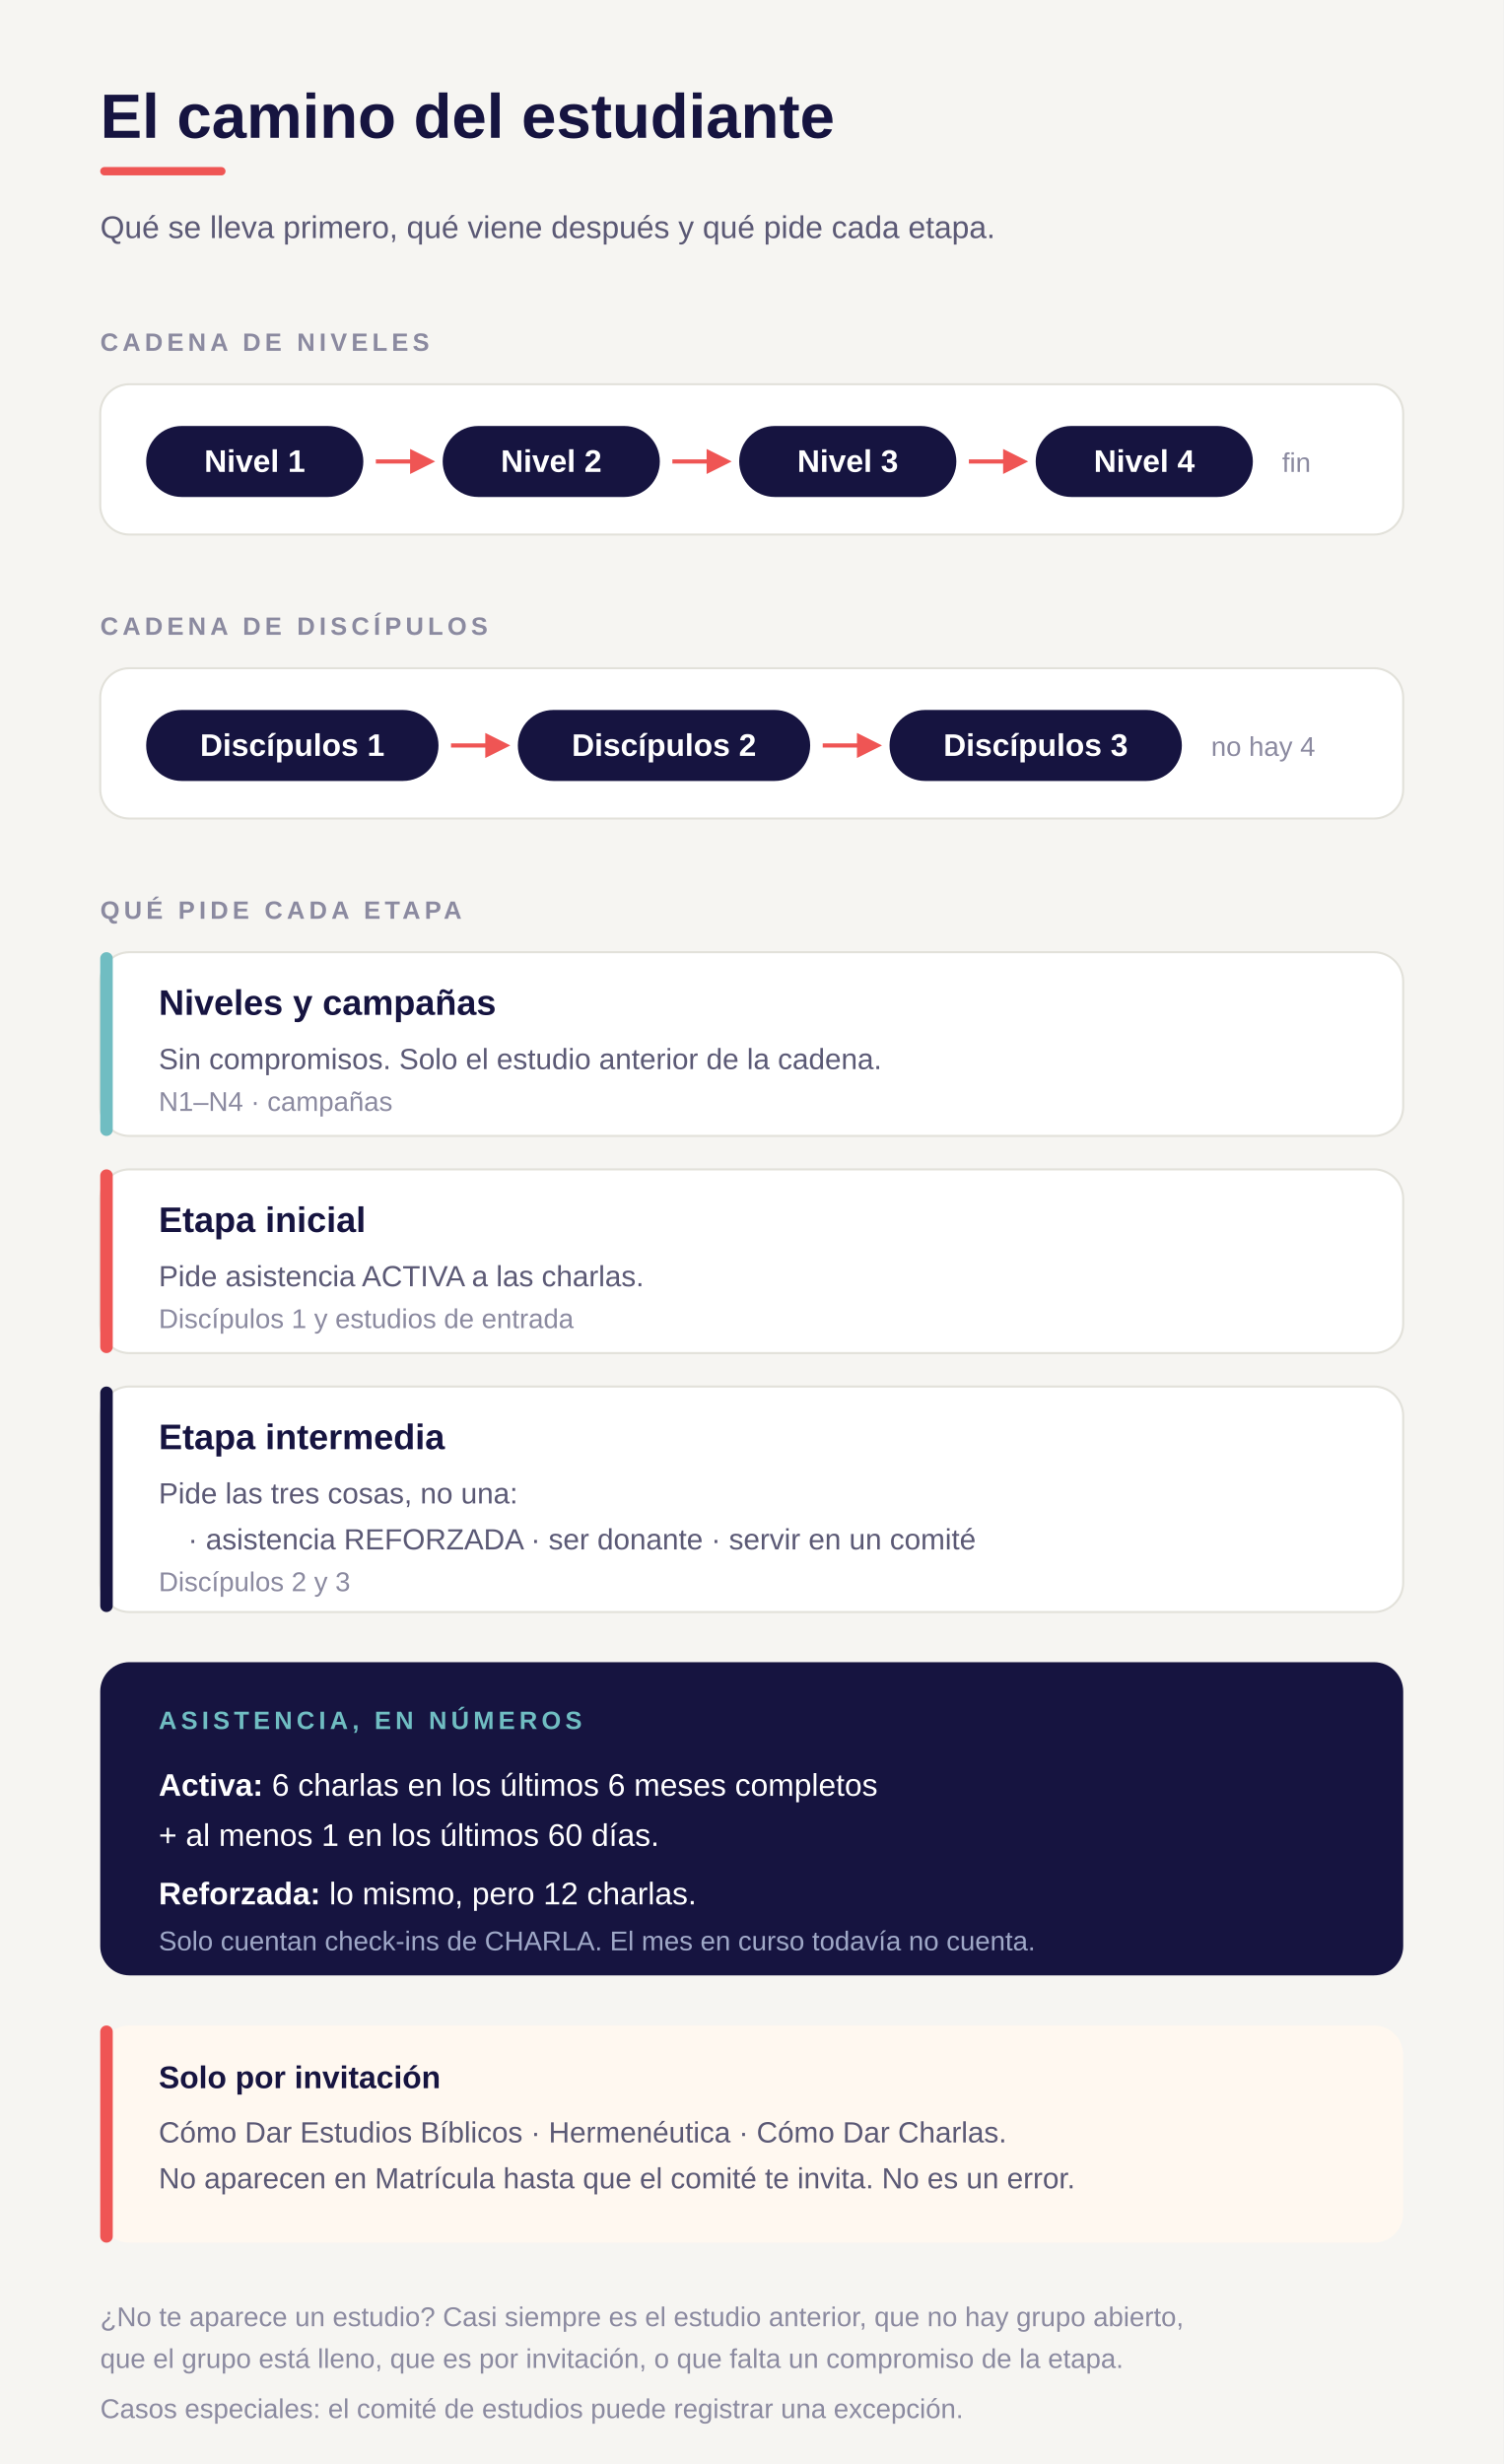
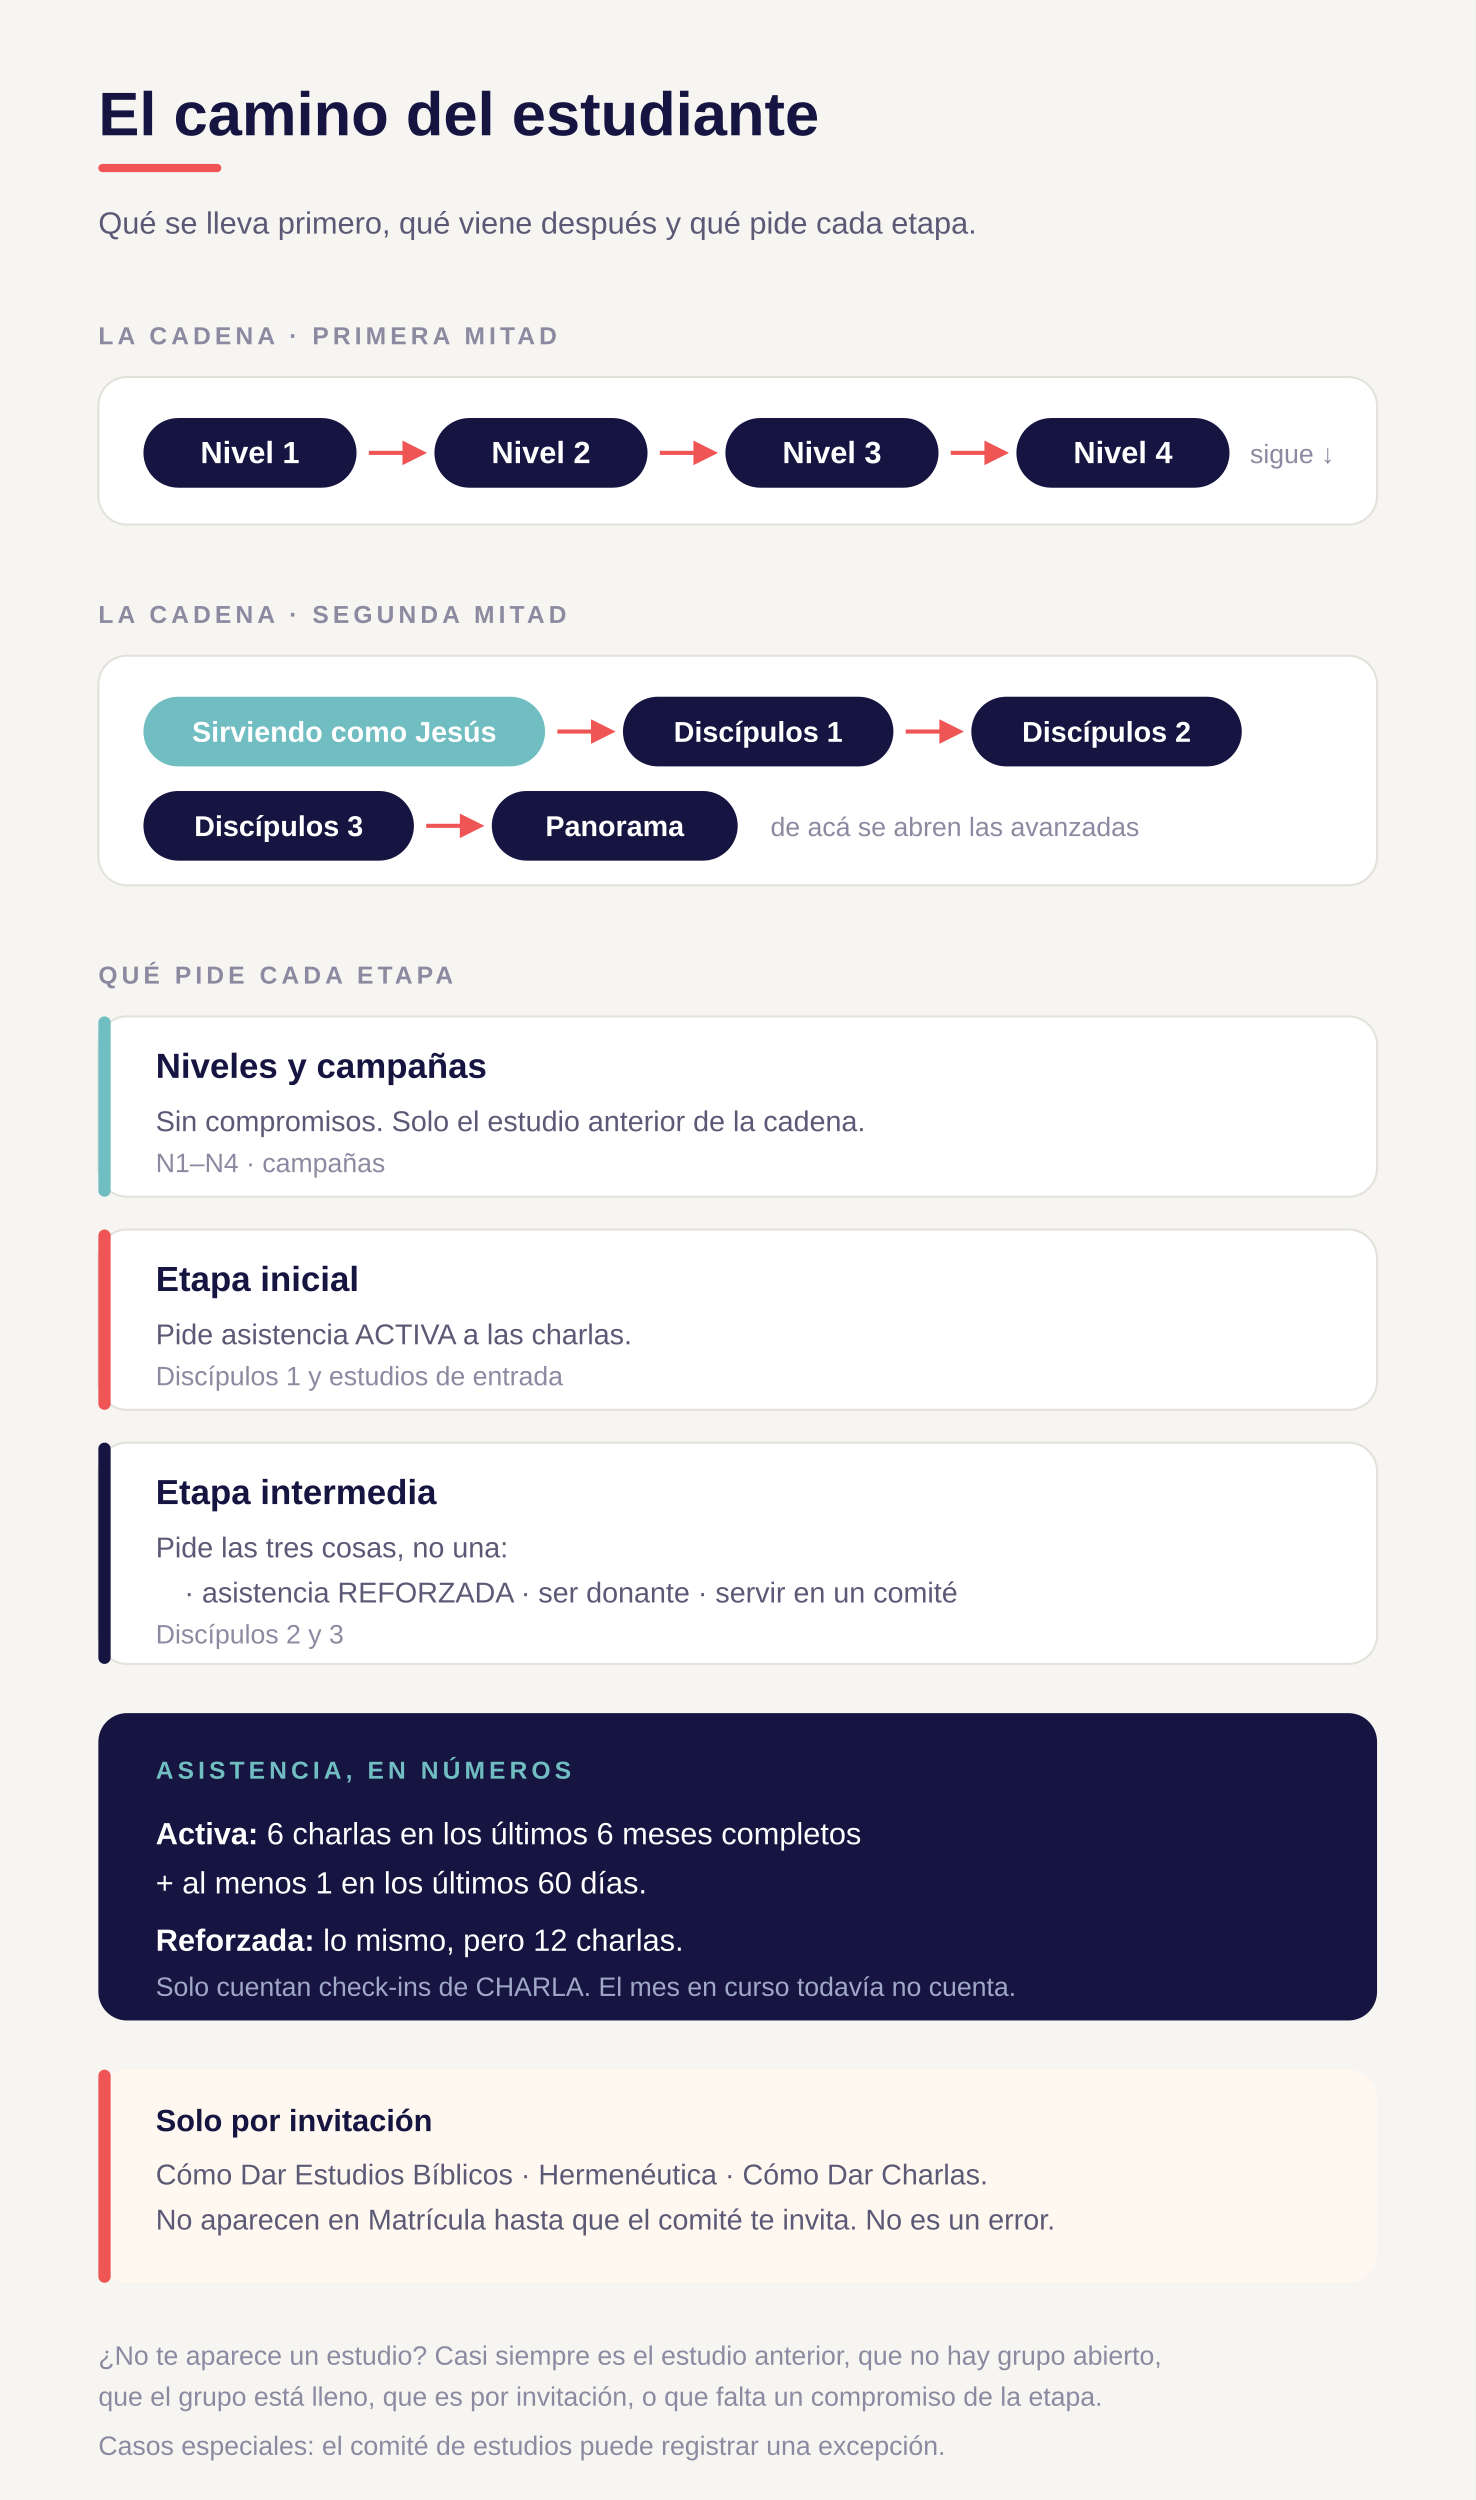
- <svg xmlns="http://www.w3.org/2000/svg" viewBox="0 0 720 1180" role="img" aria-labelledby="t-camino d-camino" font-family="Arial, Helvetica, sans-serif">
-   <rect width="720" height="1180" fill="#F6F5F2" />
+ <svg xmlns="http://www.w3.org/2000/svg" viewBox="0 0 720 1220" role="img" aria-labelledby="t-camino d-camino" font-family="Arial, Helvetica, sans-serif">
+   <rect width="720" height="1220" fill="#F6F5F2" />
  <text x="48" y="66" font-size="30" font-weight="bold" fill="#161440">El camino del estudiante</text>
  <rect x="48" y="80" width="60" height="4" rx="2" fill="#EF5554" />
  <text x="48" y="114" font-size="15" fill="#5B5975">Qué se lleva primero, qué viene después y qué pide cada etapa.</text>
-   <text x="48" y="168" font-size="12" font-weight="bold" fill="#8B8AA0" letter-spacing="2">CADENA DE NIVELES</text>
+   <text x="48" y="168" font-size="12" font-weight="bold" fill="#8B8AA0" letter-spacing="2">LA CADENA · PRIMERA MITAD</text>
  <g>
    <rect x="48" y="184" width="624" height="72" rx="14" fill="#FFFFFF" stroke="#E2E1DA" />
    <g font-size="15" font-weight="bold" fill="#FFFFFF" text-anchor="middle">
      <rect x="70" y="204" width="104" height="34" rx="17" fill="#161440" />
      <text x="122" y="226">Nivel 1</text>
      <rect x="212" y="204" width="104" height="34" rx="17" fill="#161440" />
      <text x="264" y="226">Nivel 2</text>
      <rect x="354" y="204" width="104" height="34" rx="17" fill="#161440" />
      <text x="406" y="226">Nivel 3</text>
      <rect x="496" y="204" width="104" height="34" rx="17" fill="#161440" />
      <text x="548" y="226">Nivel 4</text>
    </g>
    <g stroke="#EF5554" stroke-width="2" fill="none">
      <path d="M180 221 h26" marker-end="url(#p)" />
      <path d="M322 221 h26" marker-end="url(#p)" />
      <path d="M464 221 h26" marker-end="url(#p)" />
    </g>
-     <text x="614" y="226" font-size="13" fill="#8B8AA0">fin</text>
+     <text x="610" y="226" font-size="13" fill="#8B8AA0">sigue ↓</text>
  </g>
-   <text x="48" y="304" font-size="12" font-weight="bold" fill="#8B8AA0" letter-spacing="2">CADENA DE DISCÍPULOS</text>
+   <text x="48" y="304" font-size="12" font-weight="bold" fill="#8B8AA0" letter-spacing="2">LA CADENA · SEGUNDA MITAD</text>
  <g>
-     <rect x="48" y="320" width="624" height="72" rx="14" fill="#FFFFFF" stroke="#E2E1DA" />
-     <g font-size="15" font-weight="bold" fill="#FFFFFF" text-anchor="middle">
-       <rect x="70" y="340" width="140" height="34" rx="17" fill="#161440" />
-       <text x="140" y="362">Discípulos 1</text>
-       <rect x="248" y="340" width="140" height="34" rx="17" fill="#161440" />
-       <text x="318" y="362">Discípulos 2</text>
-       <rect x="426" y="340" width="140" height="34" rx="17" fill="#161440" />
-       <text x="496" y="362">Discípulos 3</text>
+     <rect x="48" y="320" width="624" height="112" rx="14" fill="#FFFFFF" stroke="#E2E1DA" />
+     <g font-size="14" font-weight="bold" fill="#FFFFFF" text-anchor="middle">
+       <rect x="70" y="340" width="196" height="34" rx="17" fill="#70BDC2" />
+       <text x="168" y="362">Sirviendo como Jesús</text>
+       <rect x="304" y="340" width="132" height="34" rx="17" fill="#161440" />
+       <text x="370" y="362">Discípulos 1</text>
+       <rect x="474" y="340" width="132" height="34" rx="17" fill="#161440" />
+       <text x="540" y="362">Discípulos 2</text>
+       <rect x="70" y="386" width="132" height="34" rx="17" fill="#161440" />
+       <text x="136" y="408">Discípulos 3</text>
+       <rect x="240" y="386" width="120" height="34" rx="17" fill="#161440" />
+       <text x="300" y="408">Panorama</text>
    </g>
    <g stroke="#EF5554" stroke-width="2" fill="none">
-       <path d="M216 357 h26" marker-end="url(#p)" />
-       <path d="M394 357 h26" marker-end="url(#p)" />
+       <path d="M272 357 h26" marker-end="url(#p)" />
+       <path d="M442 357 h26" marker-end="url(#p)" />
+       <path d="M208 403 h26" marker-end="url(#p)" />
    </g>
-     <text x="580" y="362" font-size="13" fill="#8B8AA0">no hay 4</text>
+     <text x="376" y="408" font-size="13" fill="#8B8AA0">de acá se abren las avanzadas</text>
  </g>
-   <text x="48" y="440" font-size="12" font-weight="bold" fill="#8B8AA0" letter-spacing="2">QUÉ PIDE CADA ETAPA</text>
+   <text x="48" y="480" font-size="12" font-weight="bold" fill="#8B8AA0" letter-spacing="2">QUÉ PIDE CADA ETAPA</text>
  <g>
-     <rect x="48" y="456" width="624" height="88" rx="14" fill="#FFFFFF" stroke="#E2E1DA" />
-     <rect x="48" y="456" width="6" height="88" rx="3" fill="#70BDC2" />
-     <text x="76" y="486" font-size="17" font-weight="bold" fill="#161440">Niveles y campañas</text>
-     <text x="76" y="512" font-size="14" fill="#5B5975">Sin compromisos. Solo el estudio anterior de la cadena.</text>
-     <text x="76" y="532" font-size="13" fill="#8B8AA0">N1–N4 · campañas</text>
+     <rect x="48" y="496" width="624" height="88" rx="14" fill="#FFFFFF" stroke="#E2E1DA" />
+     <rect x="48" y="496" width="6" height="88" rx="3" fill="#70BDC2" />
+     <text x="76" y="526" font-size="17" font-weight="bold" fill="#161440">Niveles y campañas</text>
+     <text x="76" y="552" font-size="14" fill="#5B5975">Sin compromisos. Solo el estudio anterior de la cadena.</text>
+     <text x="76" y="572" font-size="13" fill="#8B8AA0">N1–N4 · campañas</text>
  </g>
  <g>
-     <rect x="48" y="560" width="624" height="88" rx="14" fill="#FFFFFF" stroke="#E2E1DA" />
-     <rect x="48" y="560" width="6" height="88" rx="3" fill="#EF5554" />
-     <text x="76" y="590" font-size="17" font-weight="bold" fill="#161440">Etapa inicial</text>
-     <text x="76" y="616" font-size="14" fill="#5B5975">Pide asistencia ACTIVA a las charlas.</text>
-     <text x="76" y="636" font-size="13" fill="#8B8AA0">Discípulos 1 y estudios de entrada</text>
+     <rect x="48" y="600" width="624" height="88" rx="14" fill="#FFFFFF" stroke="#E2E1DA" />
+     <rect x="48" y="600" width="6" height="88" rx="3" fill="#EF5554" />
+     <text x="76" y="630" font-size="17" font-weight="bold" fill="#161440">Etapa inicial</text>
+     <text x="76" y="656" font-size="14" fill="#5B5975">Pide asistencia ACTIVA a las charlas.</text>
+     <text x="76" y="676" font-size="13" fill="#8B8AA0">Discípulos 1 y estudios de entrada</text>
  </g>
  <g>
-     <rect x="48" y="664" width="624" height="108" rx="14" fill="#FFFFFF" stroke="#E2E1DA" />
-     <rect x="48" y="664" width="6" height="108" rx="3" fill="#161440" />
-     <text x="76" y="694" font-size="17" font-weight="bold" fill="#161440">Etapa intermedia</text>
-     <text x="76" y="720" font-size="14" fill="#5B5975">Pide las tres cosas, no una:</text>
-     <text x="90" y="742" font-size="14" fill="#5B5975">· asistencia REFORZADA   · ser donante   · servir en un comité</text>
-     <text x="76" y="762" font-size="13" fill="#8B8AA0">Discípulos 2 y 3</text>
+     <rect x="48" y="704" width="624" height="108" rx="14" fill="#FFFFFF" stroke="#E2E1DA" />
+     <rect x="48" y="704" width="6" height="108" rx="3" fill="#161440" />
+     <text x="76" y="734" font-size="17" font-weight="bold" fill="#161440">Etapa intermedia</text>
+     <text x="76" y="760" font-size="14" fill="#5B5975">Pide las tres cosas, no una:</text>
+     <text x="90" y="782" font-size="14" fill="#5B5975">· asistencia REFORZADA   · ser donante   · servir en un comité</text>
+     <text x="76" y="802" font-size="13" fill="#8B8AA0">Discípulos 2 y 3</text>
  </g>
  <g>
-     <rect x="48" y="796" width="624" height="150" rx="14" fill="#161440" />
-     <text x="76" y="828" font-size="12" font-weight="bold" fill="#70BDC2" letter-spacing="2">ASISTENCIA, EN NÚMEROS</text>
-     <text x="76" y="860" font-size="15" fill="#FFFFFF">
+     <rect x="48" y="836" width="624" height="150" rx="14" fill="#161440" />
+     <text x="76" y="868" font-size="12" font-weight="bold" fill="#70BDC2" letter-spacing="2">ASISTENCIA, EN NÚMEROS</text>
+     <text x="76" y="900" font-size="15" fill="#FFFFFF">
      <tspan font-weight="bold">Activa:</tspan> 6 charlas en los últimos 6 meses completos</text>
-     <text x="76" y="884" font-size="15" fill="#FFFFFF">+ al menos 1 en los últimos 60 días.</text>
-     <text x="76" y="912" font-size="15" fill="#FFFFFF">
+     <text x="76" y="924" font-size="15" fill="#FFFFFF">+ al menos 1 en los últimos 60 días.</text>
+     <text x="76" y="952" font-size="15" fill="#FFFFFF">
      <tspan font-weight="bold">Reforzada:</tspan> lo mismo, pero 12 charlas.</text>
-     <text x="76" y="934" font-size="13" fill="#9FA8C7">Solo cuentan check-ins de CHARLA. El mes en curso todavía no cuenta.</text>
+     <text x="76" y="974" font-size="13" fill="#9FA8C7">Solo cuentan check-ins de CHARLA. El mes en curso todavía no cuenta.</text>
  </g>
  <g>
-     <rect x="48" y="970" width="624" height="104" rx="14" fill="#FFF8F0" />
-     <rect x="48" y="970" width="6" height="104" rx="3" fill="#EF5554" />
-     <text x="76" y="1000" font-size="15" font-weight="bold" fill="#161440">Solo por invitación</text>
-     <text x="76" y="1026" font-size="14" fill="#5B5975">Cómo Dar Estudios Bíblicos · Hermenéutica · Cómo Dar Charlas.</text>
-     <text x="76" y="1048" font-size="14" fill="#5B5975">No aparecen en Matrícula hasta que el comité te invita. No es un error.</text>
+     <rect x="48" y="1010" width="624" height="104" rx="14" fill="#FFF8F0" />
+     <rect x="48" y="1010" width="6" height="104" rx="3" fill="#EF5554" />
+     <text x="76" y="1040" font-size="15" font-weight="bold" fill="#161440">Solo por invitación</text>
+     <text x="76" y="1066" font-size="14" fill="#5B5975">Cómo Dar Estudios Bíblicos · Hermenéutica · Cómo Dar Charlas.</text>
+     <text x="76" y="1088" font-size="14" fill="#5B5975">No aparecen en Matrícula hasta que el comité te invita. No es un error.</text>
  </g>
-   <text x="48" y="1114" font-size="13" fill="#8B8AA0">¿No te aparece un estudio? Casi siempre es el estudio anterior, que no hay grupo abierto,</text>
-   <text x="48" y="1134" font-size="13" fill="#8B8AA0">que el grupo está lleno, que es por invitación, o que falta un compromiso de la etapa.</text>
-   <text x="48" y="1158" font-size="13" fill="#8B8AA0">Casos especiales: el comité de estudios puede registrar una excepción.</text>
+   <text x="48" y="1154" font-size="13" fill="#8B8AA0">¿No te aparece un estudio? Casi siempre es el estudio anterior, que no hay grupo abierto,</text>
+   <text x="48" y="1174" font-size="13" fill="#8B8AA0">que el grupo está lleno, que es por invitación, o que falta un compromiso de la etapa.</text>
+   <text x="48" y="1198" font-size="13" fill="#8B8AA0">Casos especiales: el comité de estudios puede registrar una excepción.</text>
  <defs>
    <marker id="p" viewBox="0 0 10 10" refX="8" refY="5" markerWidth="6" markerHeight="6" orient="auto">
      <path d="M0 0 L10 5 L0 10 z" fill="#EF5554" />
    </marker>
  </defs>
</svg>
